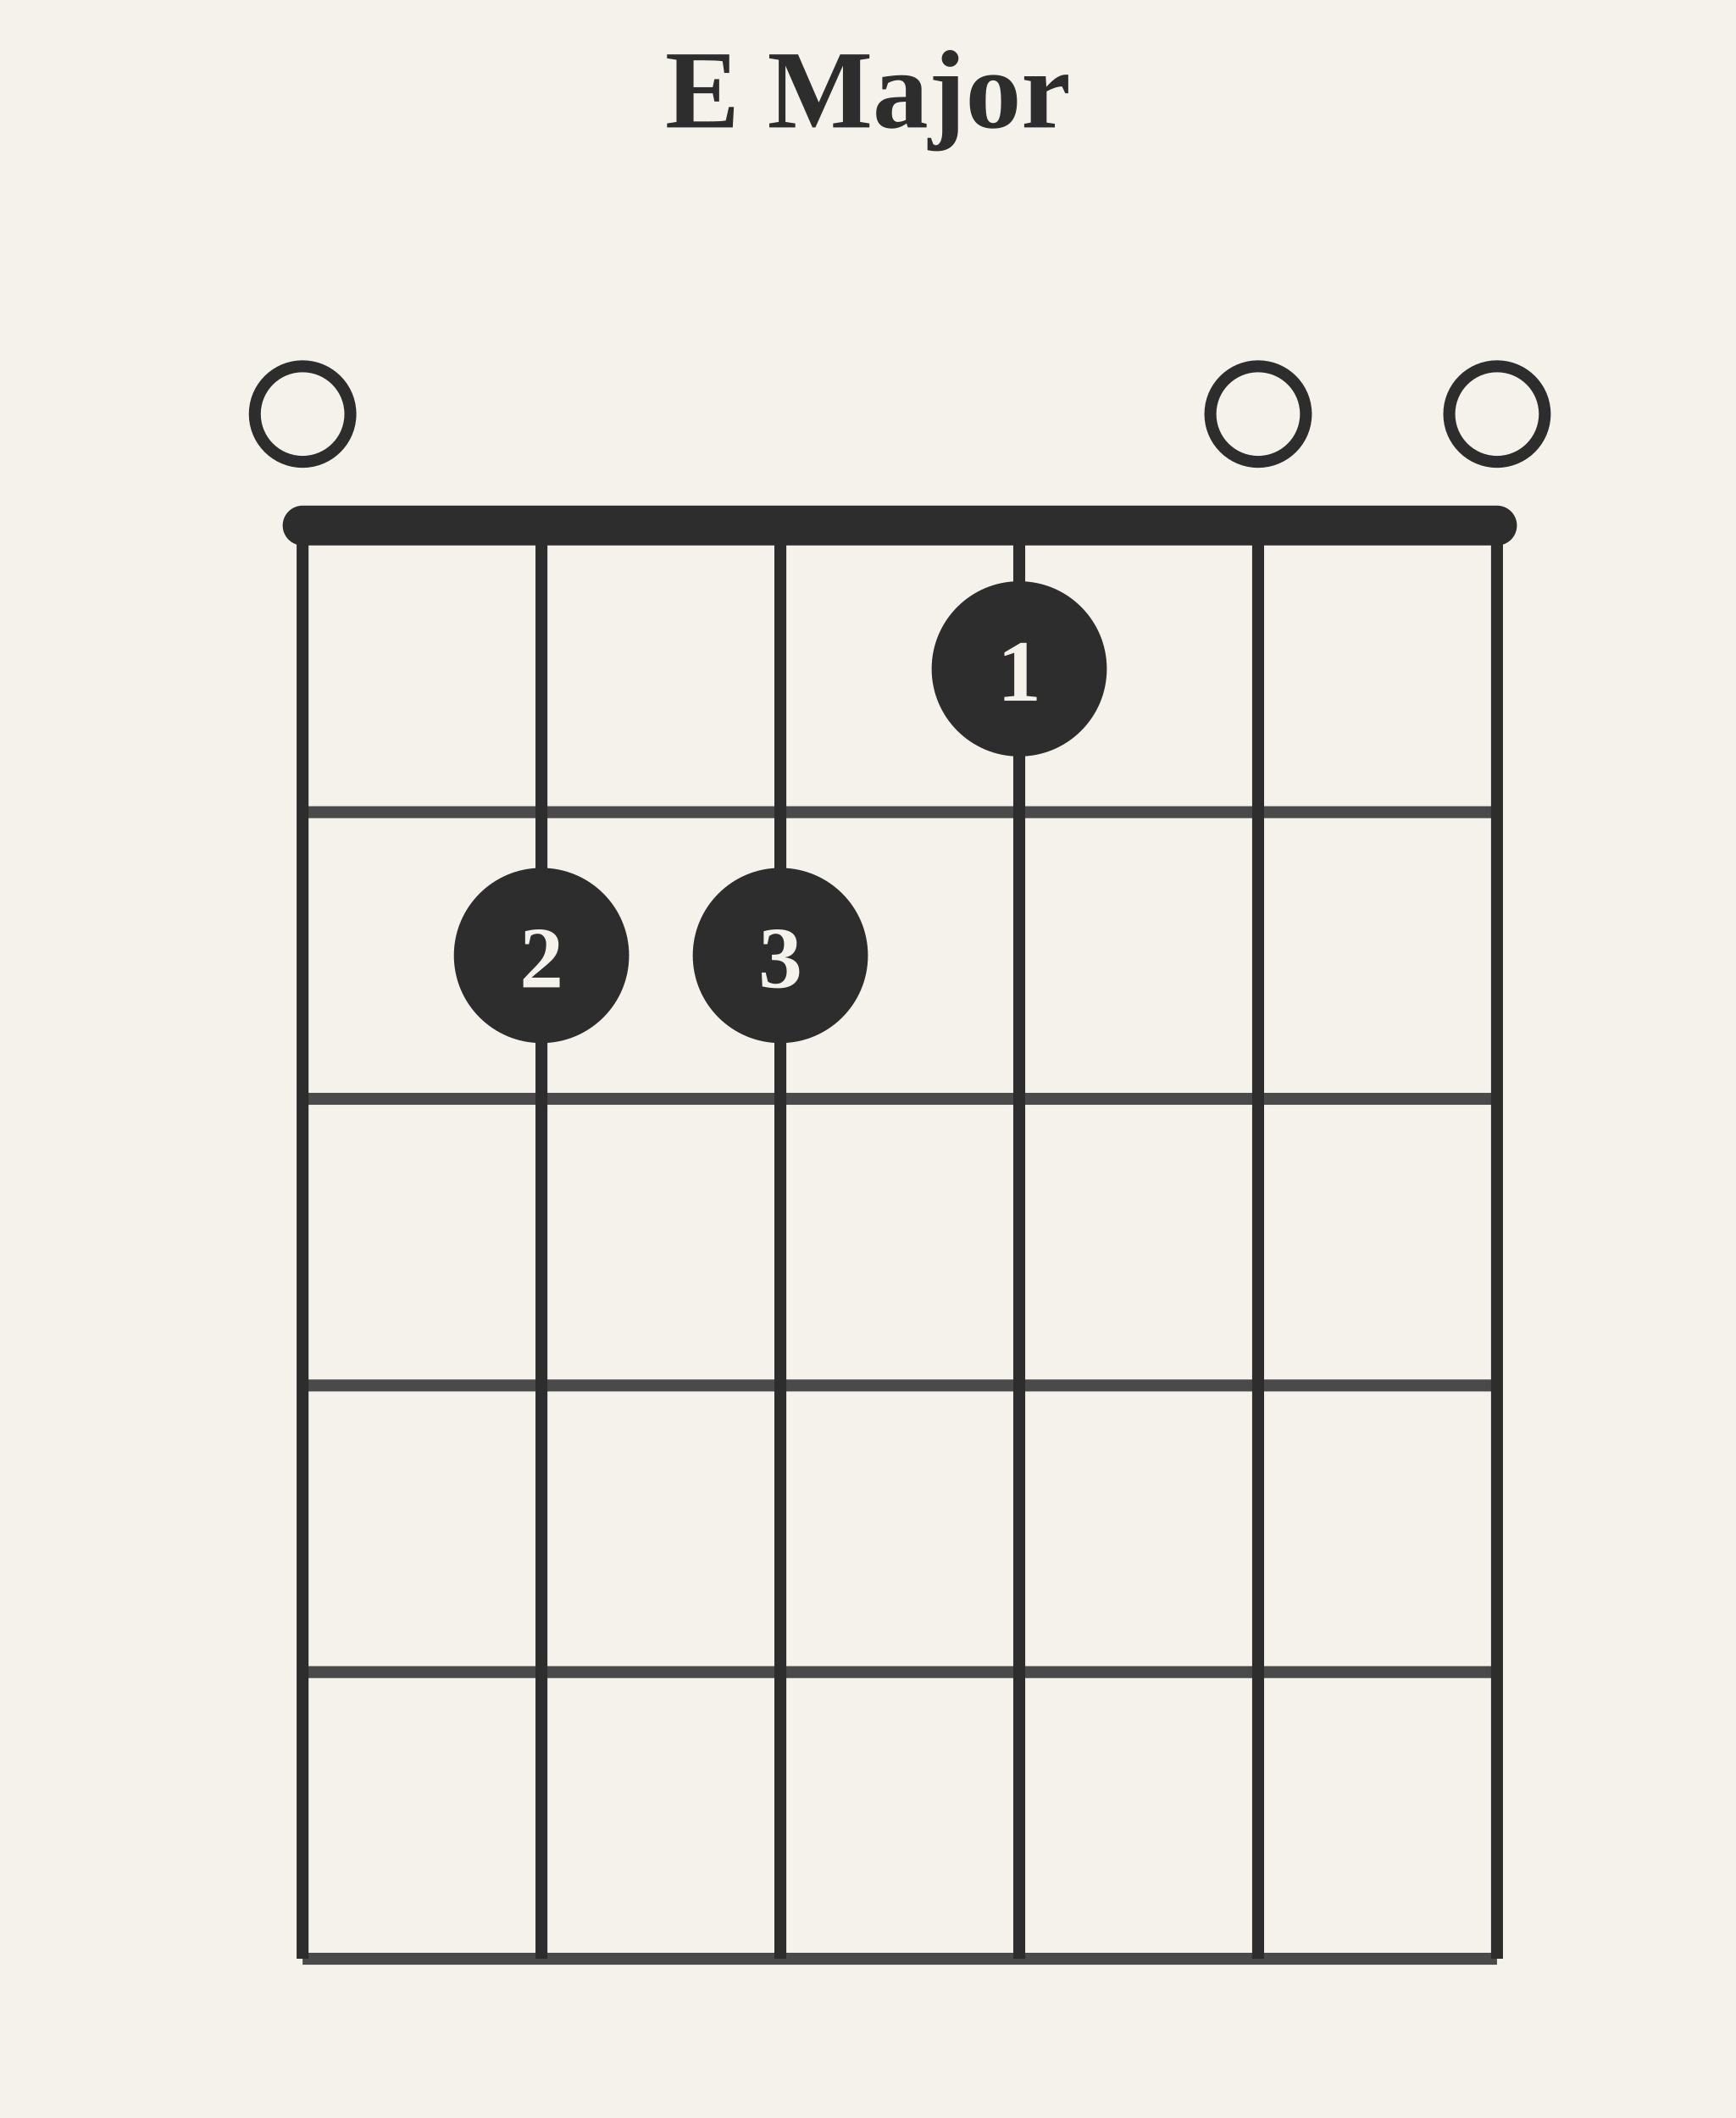
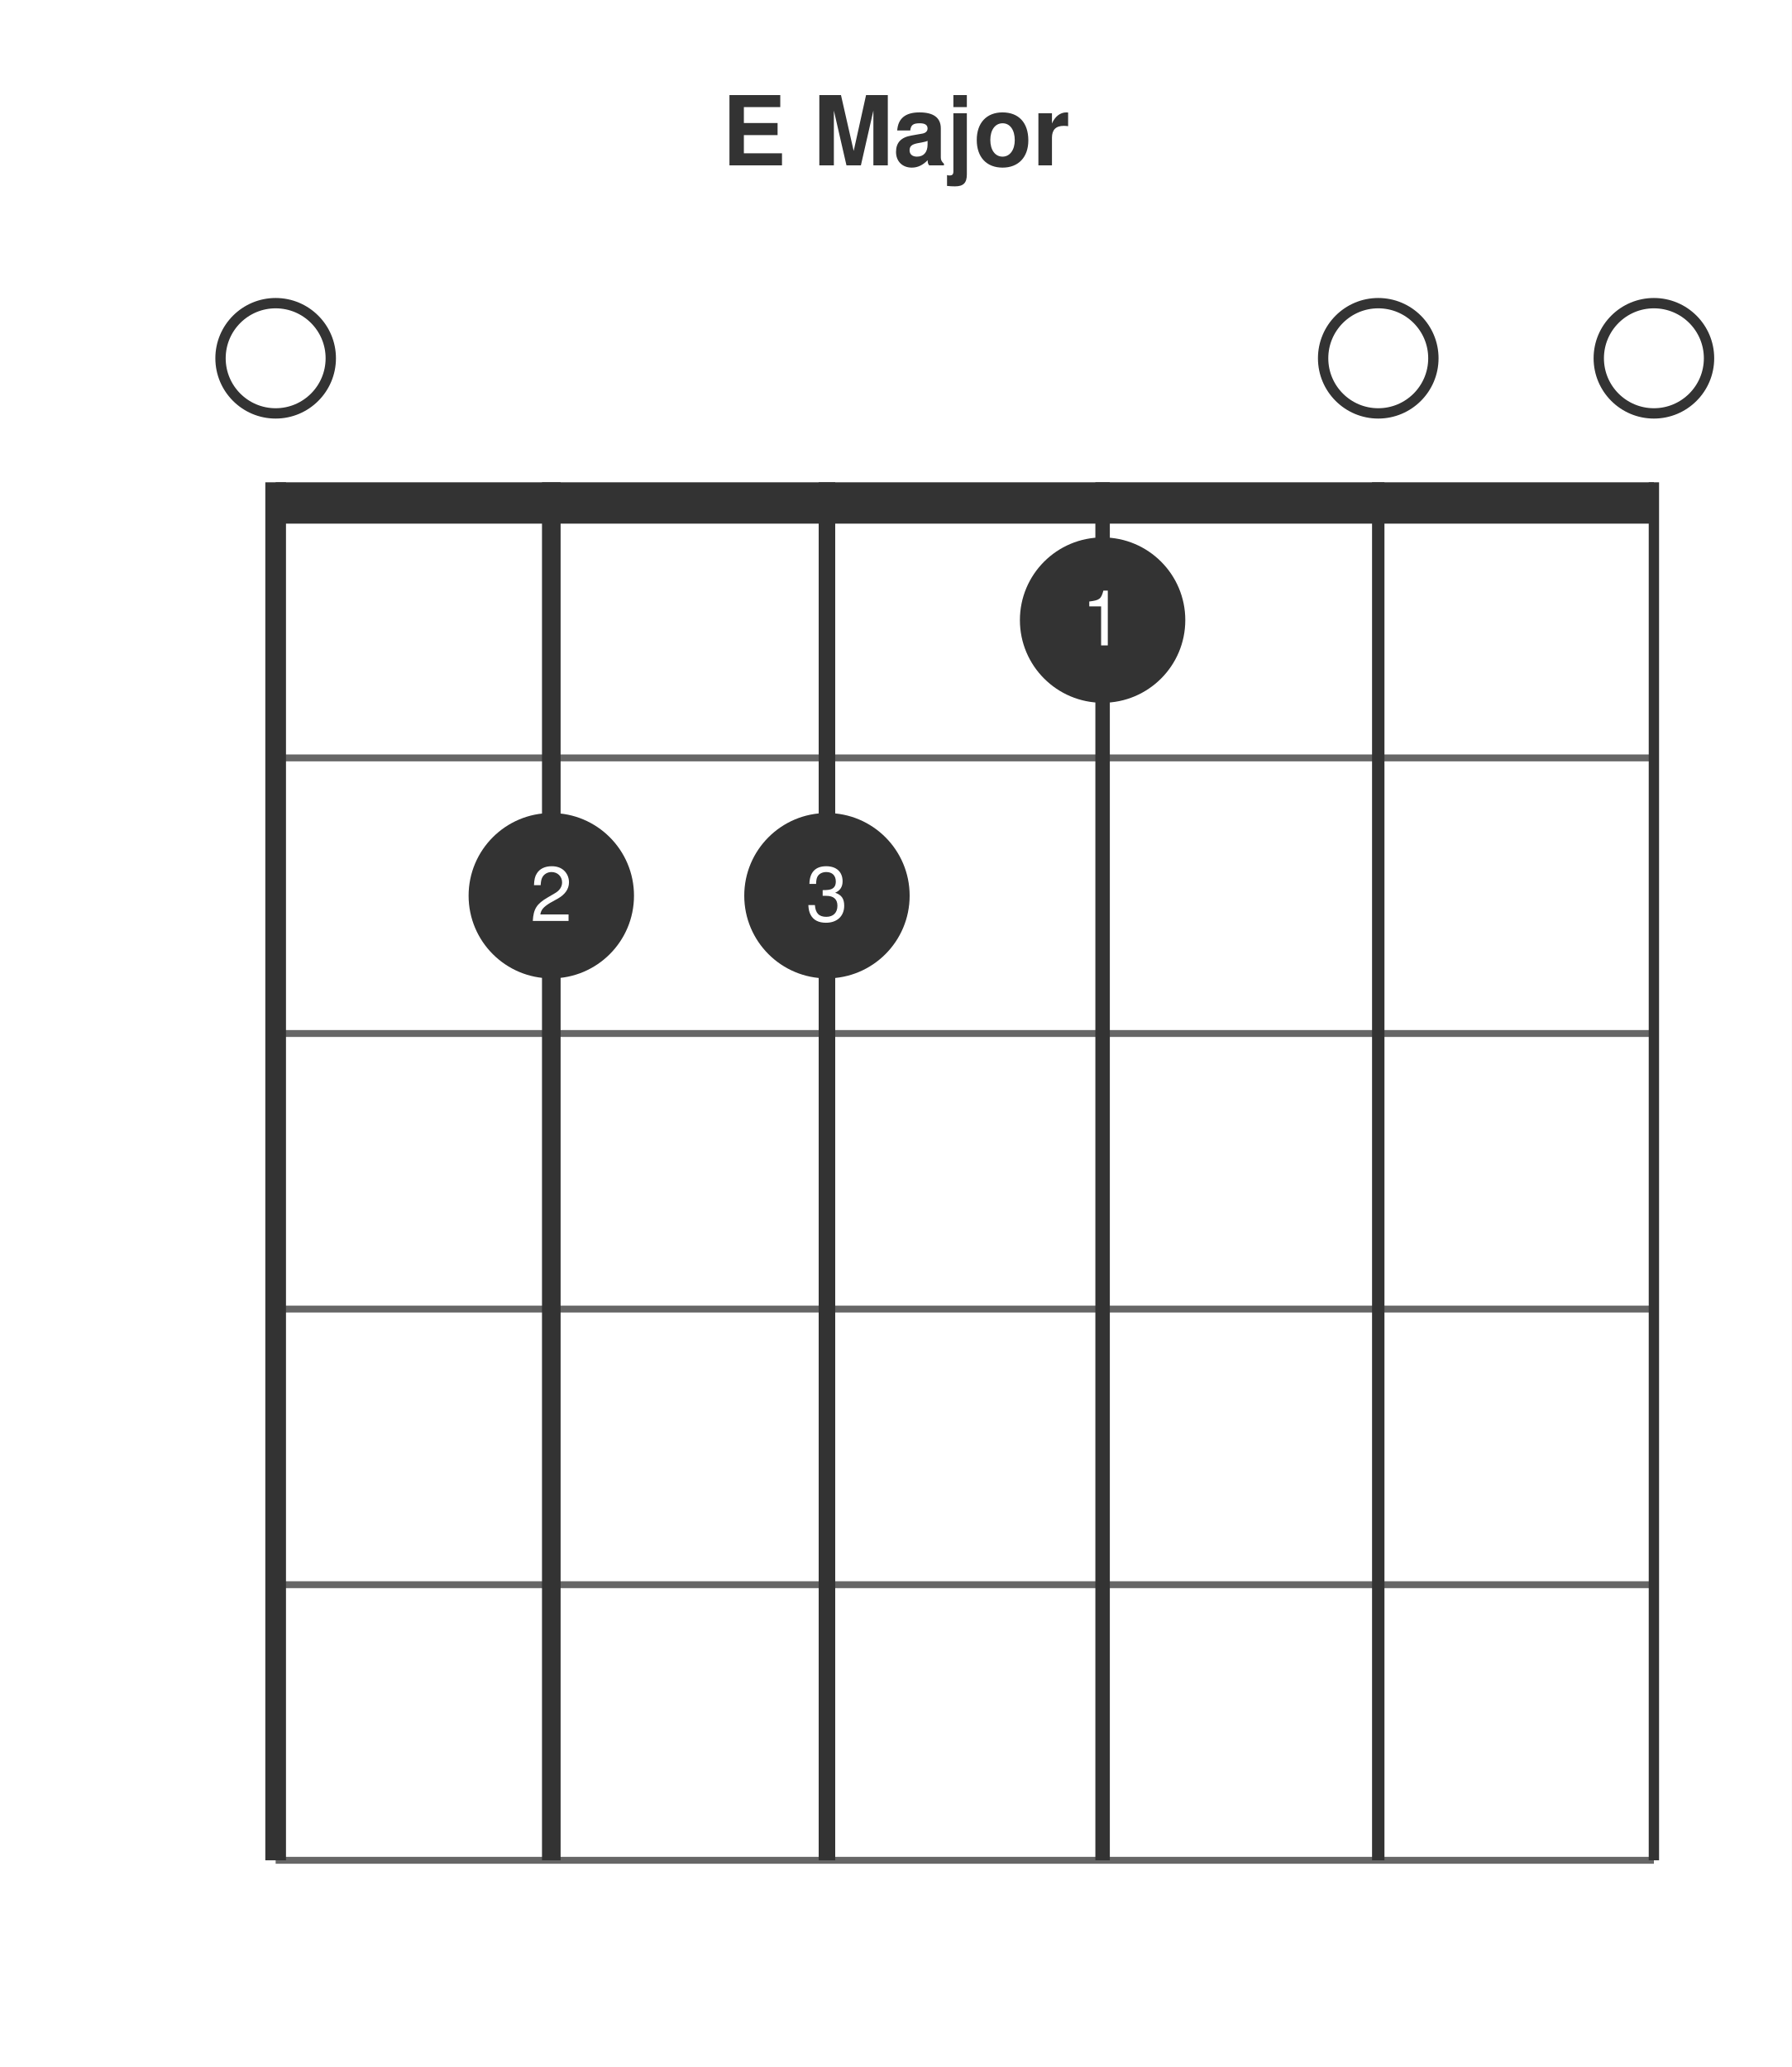
- <svg xmlns="http://www.w3.org/2000/svg" baseProfile="full" height="266" version="1.1" viewBox="0,0,218,266" width="218">
-   <defs />
-   <rect fill="#F5F2EC" height="266" width="218" x="0" y="0" />
-   <text fill="#2D2D2D" font-family="Georgia, &quot;Times New Roman&quot;, serif" font-size="14" font-weight="bold" text-anchor="middle" x="109.0" y="16">E Major</text>
-   <circle cx="38" cy="52" fill="none" r="6" stroke="#2D2D2D" stroke-width="1.5" />
-   <circle cx="158" cy="52" fill="none" r="6" stroke="#2D2D2D" stroke-width="1.5" />
-   <circle cx="188" cy="52" fill="none" r="6" stroke="#2D2D2D" stroke-width="1.5" />
-   <line stroke="#2D2D2D" stroke-linecap="round" stroke-width="5" x1="38" x2="188" y1="66" y2="66" />
-   <line stroke="#4A4A4A" stroke-width="1.5" x1="38" x2="188" y1="102" y2="102" />
-   <line stroke="#4A4A4A" stroke-width="1.5" x1="38" x2="188" y1="138" y2="138" />
-   <line stroke="#4A4A4A" stroke-width="1.5" x1="38" x2="188" y1="174" y2="174" />
-   <line stroke="#4A4A4A" stroke-width="1.5" x1="38" x2="188" y1="210" y2="210" />
-   <line stroke="#4A4A4A" stroke-width="1.5" x1="38" x2="188" y1="246" y2="246" />
-   <line stroke="#2D2D2D" stroke-width="1.5" x1="38" x2="38" y1="66" y2="246" />
-   <line stroke="#2D2D2D" stroke-width="1.5" x1="68" x2="68" y1="66" y2="246" />
-   <line stroke="#2D2D2D" stroke-width="1.5" x1="98" x2="98" y1="66" y2="246" />
-   <line stroke="#2D2D2D" stroke-width="1.5" x1="128" x2="128" y1="66" y2="246" />
-   <line stroke="#2D2D2D" stroke-width="1.5" x1="158" x2="158" y1="66" y2="246" />
-   <line stroke="#2D2D2D" stroke-width="1.5" x1="188" x2="188" y1="66" y2="246" />
-   <circle cx="68" cy="120.0" fill="#2D2D2D" r="11" />
-   <text fill="#F5F2EC" font-family="Georgia, &quot;Times New Roman&quot;, serif" font-size="11" font-weight="bold" text-anchor="middle" x="68" y="124.0">2</text>
-   <circle cx="98" cy="120.0" fill="#2D2D2D" r="11" />
-   <text fill="#F5F2EC" font-family="Georgia, &quot;Times New Roman&quot;, serif" font-size="11" font-weight="bold" text-anchor="middle" x="98" y="124.0">3</text>
-   <circle cx="128" cy="84.0" fill="#2D2D2D" r="11" />
-   <text fill="#F5F2EC" font-family="Georgia, &quot;Times New Roman&quot;, serif" font-size="11" font-weight="bold" text-anchor="middle" x="128" y="88.0">1</text>
+ <svg xmlns="http://www.w3.org/2000/svg" width="260" height="300">
+   <rect x="0" y="0" width="260" height="300" fill="#ffffff" />
+   <rect x="40" y="70" width="200" height="6" fill="#333333" />
+   <line x1="40" y1="110" x2="240" y2="110" stroke="#666666" stroke-width="1" />
+   <line x1="40" y1="150" x2="240" y2="150" stroke="#666666" stroke-width="1" />
+   <line x1="40" y1="190" x2="240" y2="190" stroke="#666666" stroke-width="1" />
+   <line x1="40" y1="230" x2="240" y2="230" stroke="#666666" stroke-width="1" />
+   <line x1="40" y1="270" x2="240" y2="270" stroke="#666666" stroke-width="1" />
+   <line x1="40" y1="70" x2="40" y2="270" stroke="#333333" stroke-width="3" />
+   <line x1="80" y1="70" x2="80" y2="270" stroke="#333333" stroke-width="2.7" />
+   <line x1="120" y1="70" x2="120" y2="270" stroke="#333333" stroke-width="2.4" />
+   <line x1="160" y1="70" x2="160" y2="270" stroke="#333333" stroke-width="2.1" />
+   <line x1="200" y1="70" x2="200" y2="270" stroke="#333333" stroke-width="1.8" />
+   <line x1="240" y1="70" x2="240" y2="270" stroke="#333333" stroke-width="1.5" />
+   <text x="130" y="24" text-anchor="middle" dominant-baseline="auto" fill="#333333" font-family="Helvetica, Arial, sans-serif" font-size="14" font-weight="bold">E Major</text>
+   <circle cx="40" cy="52" r="8" fill="none" stroke="#333333" stroke-width="1.5" />
+   <circle cx="200" cy="52" r="8" fill="none" stroke="#333333" stroke-width="1.5" />
+   <circle cx="240" cy="52" r="8" fill="none" stroke="#333333" stroke-width="1.5" />
+   <circle cx="80" cy="130" r="12" fill="#333333" />
+   <text x="80" y="130" text-anchor="middle" dominant-baseline="middle" fill="#ffffff" font-family="Helvetica, Arial, sans-serif" font-size="11">2</text>
+   <circle cx="120" cy="130" r="12" fill="#333333" />
+   <text x="120" y="130" text-anchor="middle" dominant-baseline="middle" fill="#ffffff" font-family="Helvetica, Arial, sans-serif" font-size="11">3</text>
+   <circle cx="160" cy="90" r="12" fill="#333333" />
+   <text x="160" y="90" text-anchor="middle" dominant-baseline="middle" fill="#ffffff" font-family="Helvetica, Arial, sans-serif" font-size="11">1</text>
</svg>
